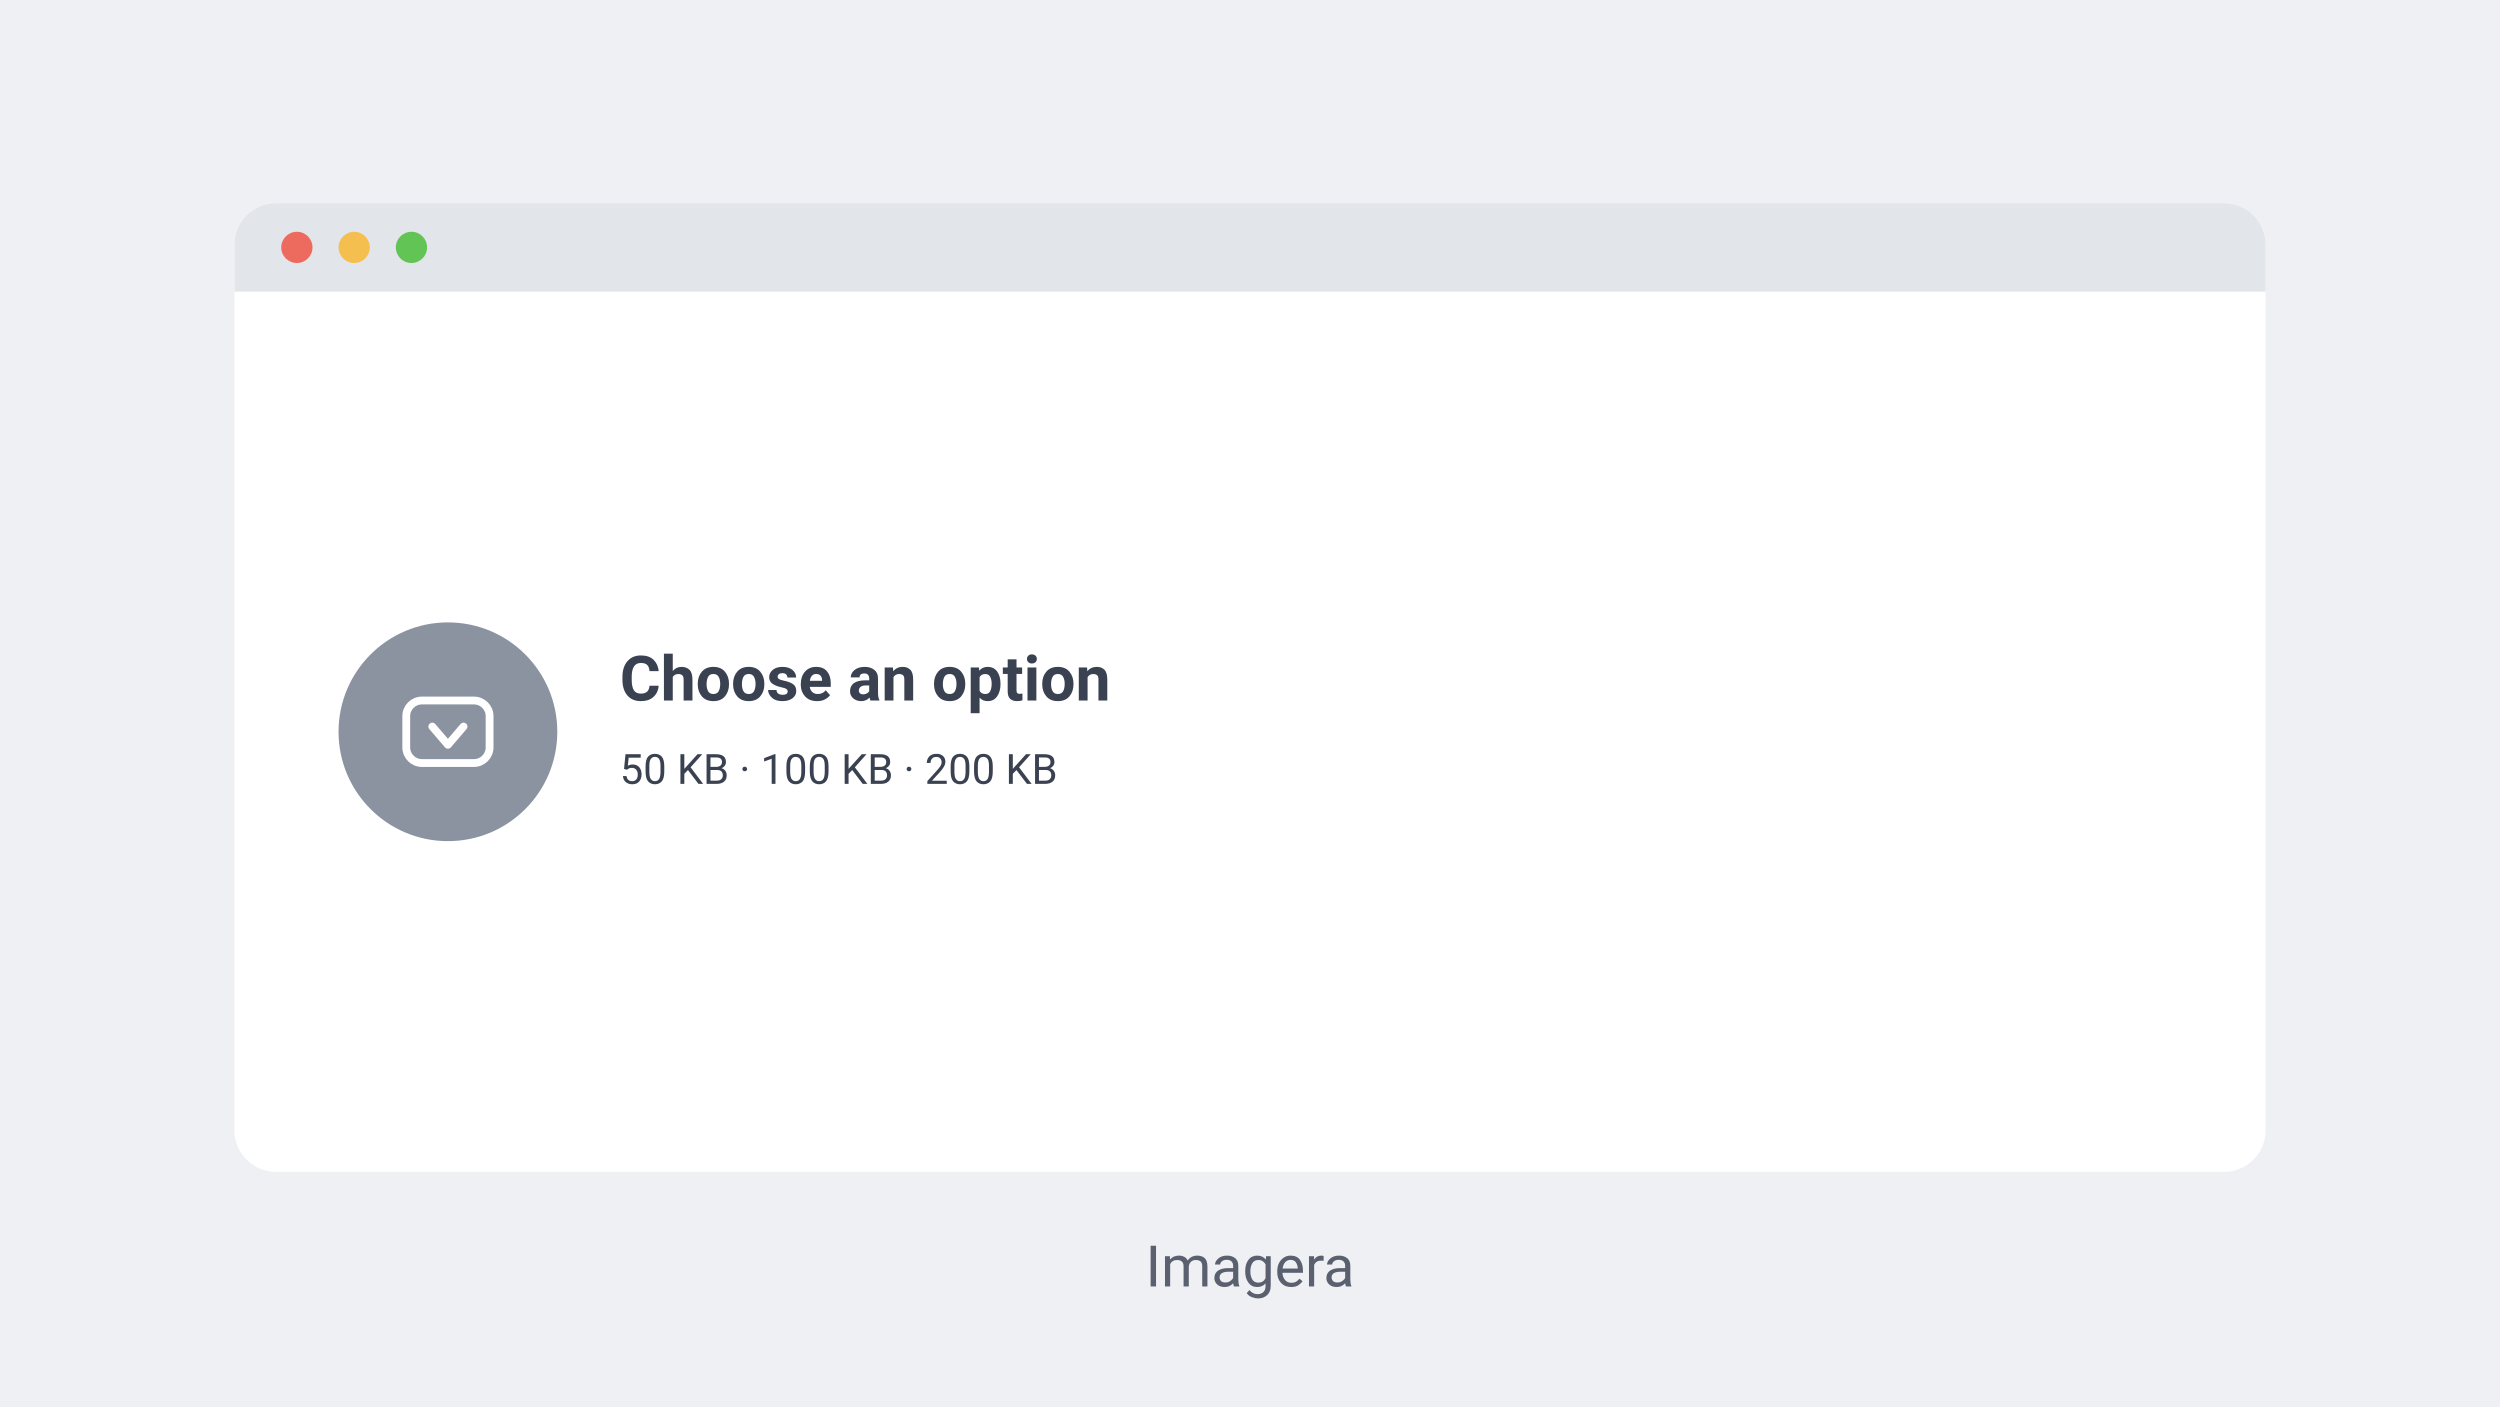
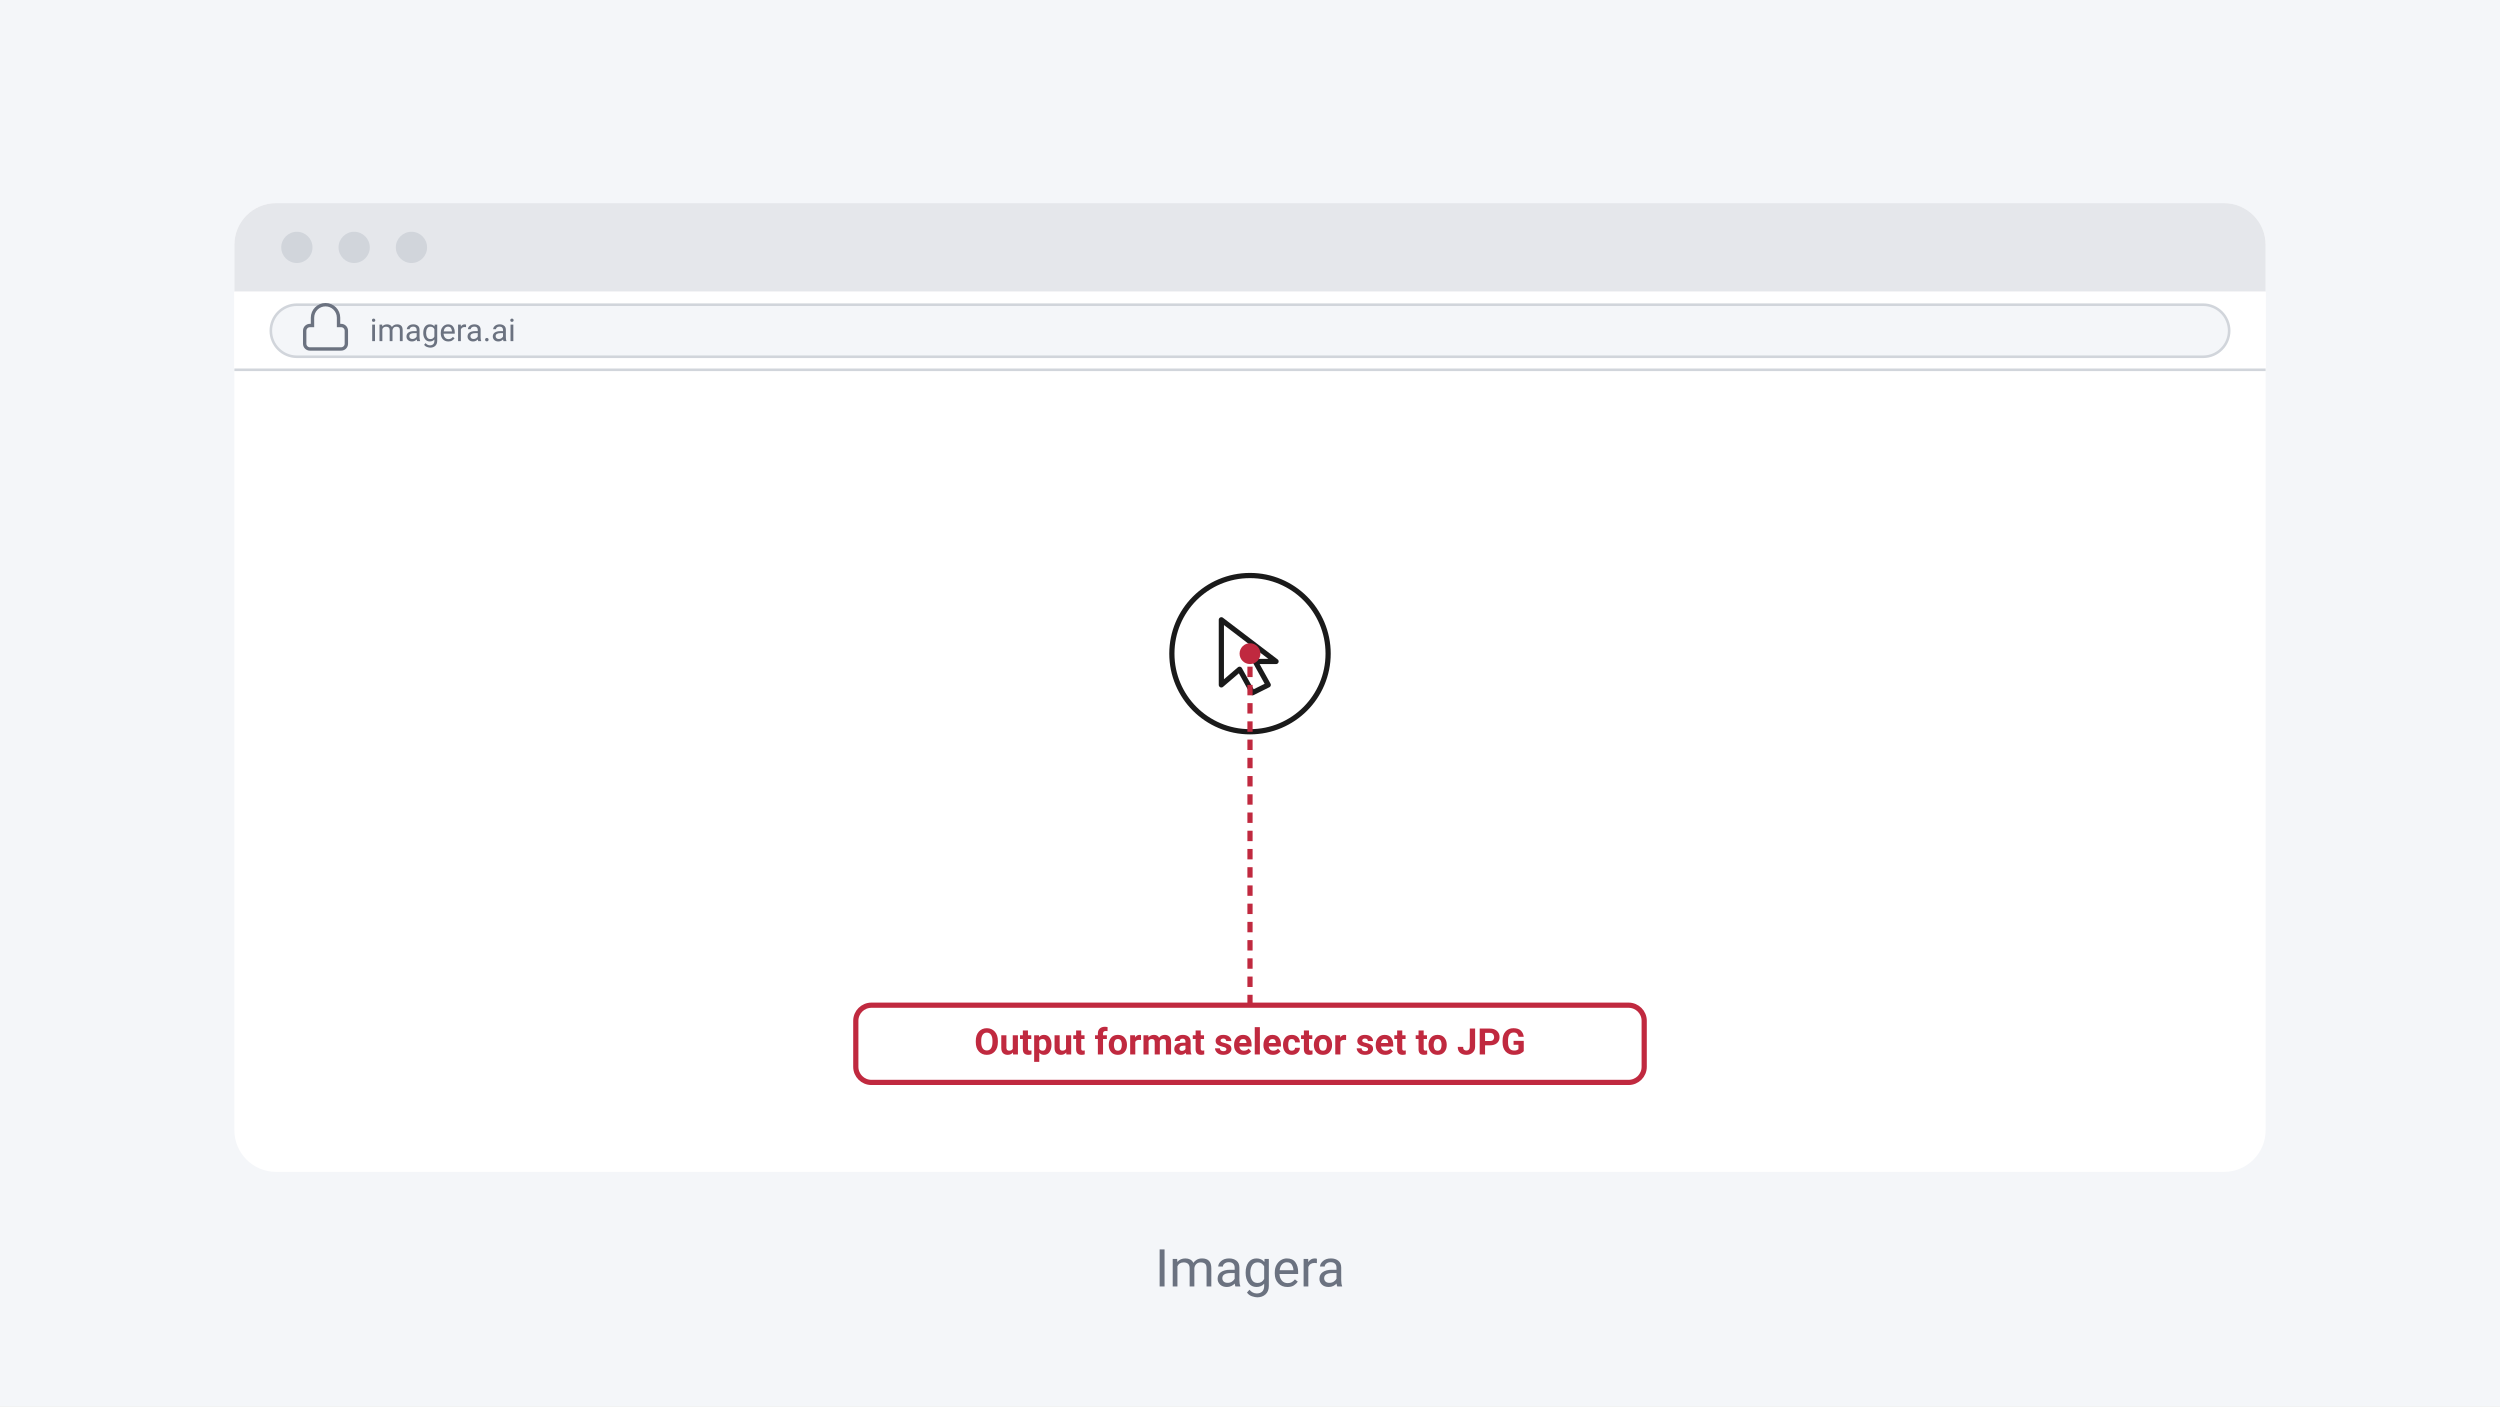
<svg xmlns="http://www.w3.org/2000/svg" width="960" height="540" viewBox="0 0 960 540">
-   <rect width="960" height="540" fill="#EEF0F3" />
+   <rect width="960" height="540" fill="#F4F6F9" />
  <rect x="90" y="78" width="780" height="372" rx="16" fill="#FFFFFF" />
-   <path d="M 90 94 A 16 16 0 0 1 106 78 L 854 78 A 16 16 0 0 1 870 94 L 870 112 L 90 112 Z" fill="#E2E5EA" />
-   <circle cx="114" cy="95" r="6" fill="#ED6A5E" />
-   <circle cx="136" cy="95" r="6" fill="#F4BF4F" />
-   <circle cx="158" cy="95" r="6" fill="#61C454" />
-   <circle cx="172" cy="281" r="42" fill="#8B93A1" />
-   <rect x="156" y="269" width="32" height="24" rx="6" fill="none" stroke="#FFFFFF" stroke-width="3" />
-   <path d="M 166 279 L 172 286 L 178 279" fill="none" stroke="#FFFFFF" stroke-width="3" stroke-linecap="round" stroke-linejoin="round" />
-   <text x="238" y="269" font-family="system-ui, -apple-system, 'Segoe UI', Roboto, sans-serif" font-size="24" font-weight="700" fill="#3A4150">Choose an option</text>
-   <text x="238" y="301" font-family="system-ui, -apple-system, 'Segoe UI', Roboto, sans-serif" font-size="16" font-weight="400" fill="#3A4150">50 KB · 100 KB · 200 KB</text>
-   <text x="480" y="494" text-anchor="middle" font-family="system-ui, -apple-system, 'Segoe UI', Roboto, sans-serif" font-size="22" fill="#5A6070">Imagera</text>
+   <path d="M 90 94 A 16 16 0 0 1 106 78 L 854 78 A 16 16 0 0 1 870 94 L 870 112 L 90 112 Z" fill="#E5E7EB" />
+   <circle cx="114" cy="95" r="6" fill="#D1D5DB" />
+   <circle cx="136" cy="95" r="6" fill="#D1D5DB" />
+   <circle cx="158" cy="95" r="6" fill="#D1D5DB" />
+   <rect x="90" y="112" width="780" height="30" fill="#FFFFFF" />
+   <path d="M 90 142 L 870 142" stroke="#D1D5DB" stroke-width="1" />
+   <rect x="104" y="117" width="752" height="20" rx="10" fill="#F4F6F9" stroke="#D1D5DB" stroke-width="1" />
+   <path d="M 120 122 a 5 5 0 0 1 10 0 v 3 h 1 a 2 2 0 0 1 2 2 v 5 a 2 2 0 0 1 -2 2 h -12 a 2 2 0 0 1 -2 -2 v -5 a 2 2 0 0 1 2 -2 h 1 Z" fill="none" stroke="#6B7280" stroke-width="1.3" />
+   <text x="142" y="131" font-family="system-ui, -apple-system, 'Segoe UI', Roboto, sans-serif" font-size="12" font-weight="400" fill="#6B7280" text-anchor="start">imagera.ai</text>
+   <circle cx="480" cy="251" r="30" fill="#FFFFFF" stroke="#1A1A1A" stroke-width="2" />
+   <path d="M 469 238 L 469 263 L 476 257 L 481 266 L 487 263 L 482 254 L 490 254 Z" fill="#FFFFFF" stroke="#1A1A1A" stroke-width="2" stroke-linejoin="round" />
+   <line x1="480" y1="386" x2="480" y2="251" stroke="#C0293F" stroke-width="2" stroke-dasharray="4,3" />
+   <circle cx="480" cy="251" r="4" fill="#C0293F" />
+   <rect x="328.627" y="386" width="302.746" height="29.65" rx="6" fill="#FFFFFF" stroke="#C0293F" stroke-width="2" />
+   <text x="480" y="404.92" font-family="system-ui, -apple-system, 'Segoe UI', Roboto, sans-serif" font-size="14" font-weight="700" fill="#C0293F" text-anchor="middle">Output format selector set to JPG</text>
+   <text x="480" y="494" font-family="system-ui, -apple-system, 'Segoe UI', Roboto, sans-serif" font-size="20" font-weight="400" fill="#6B7280" text-anchor="middle">Imagera</text>
</svg>
